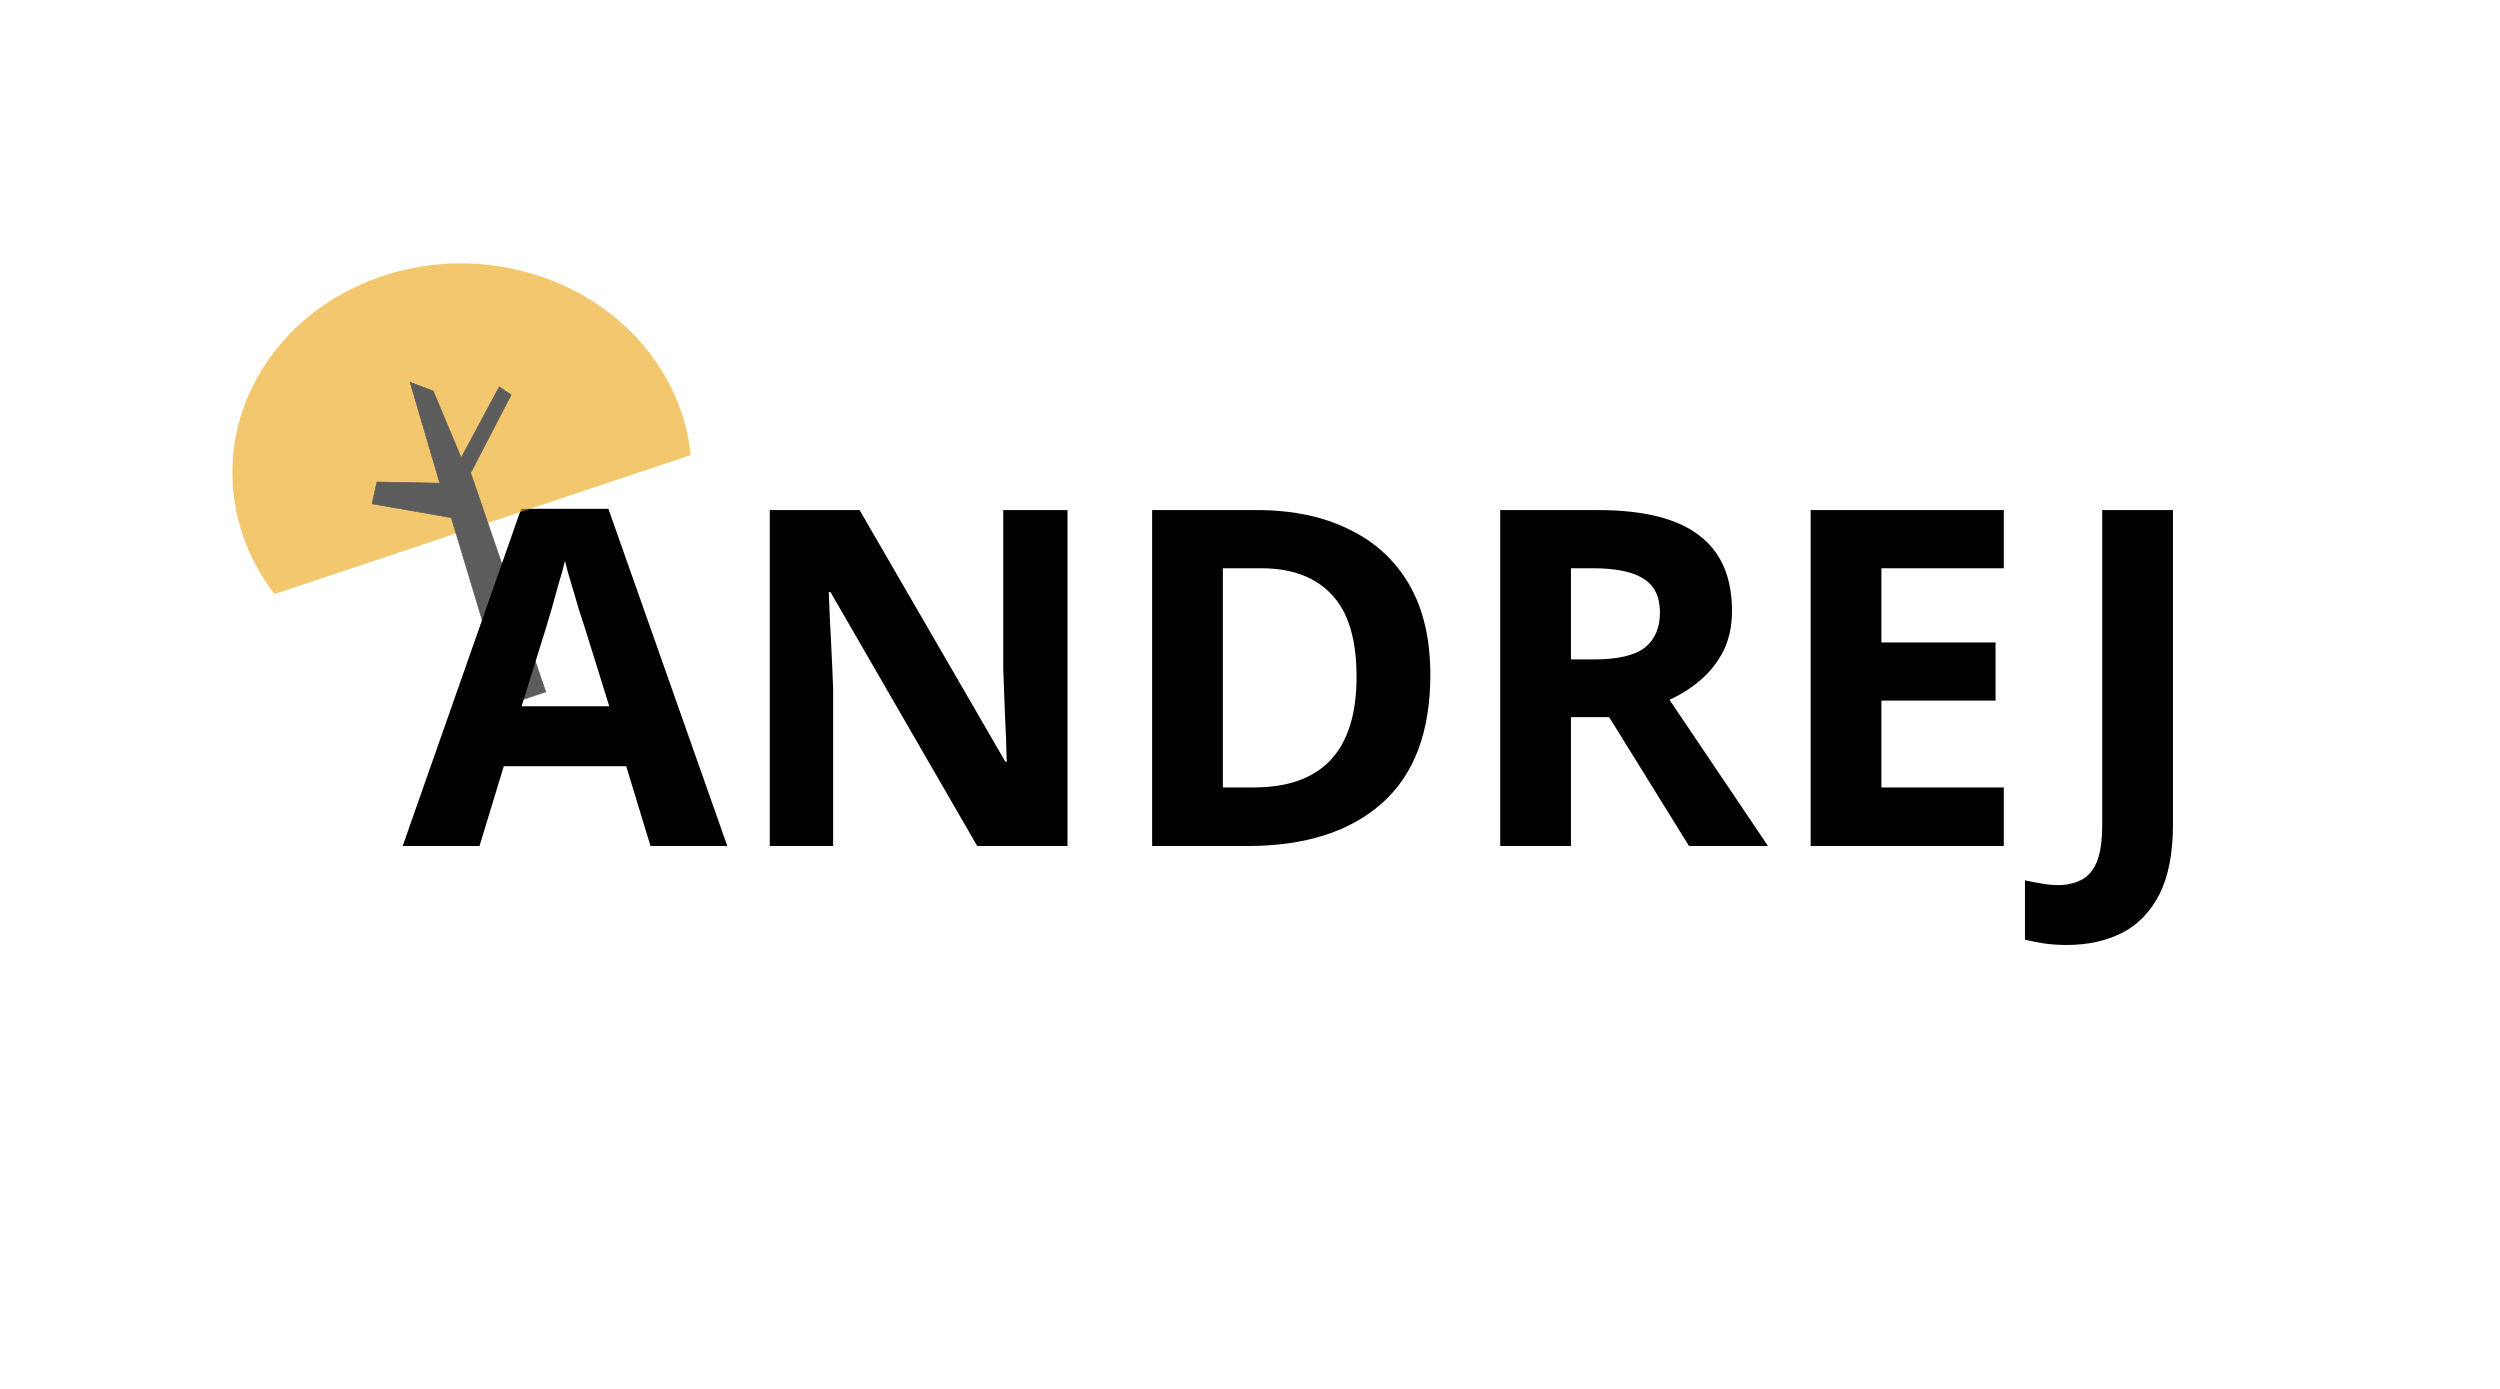
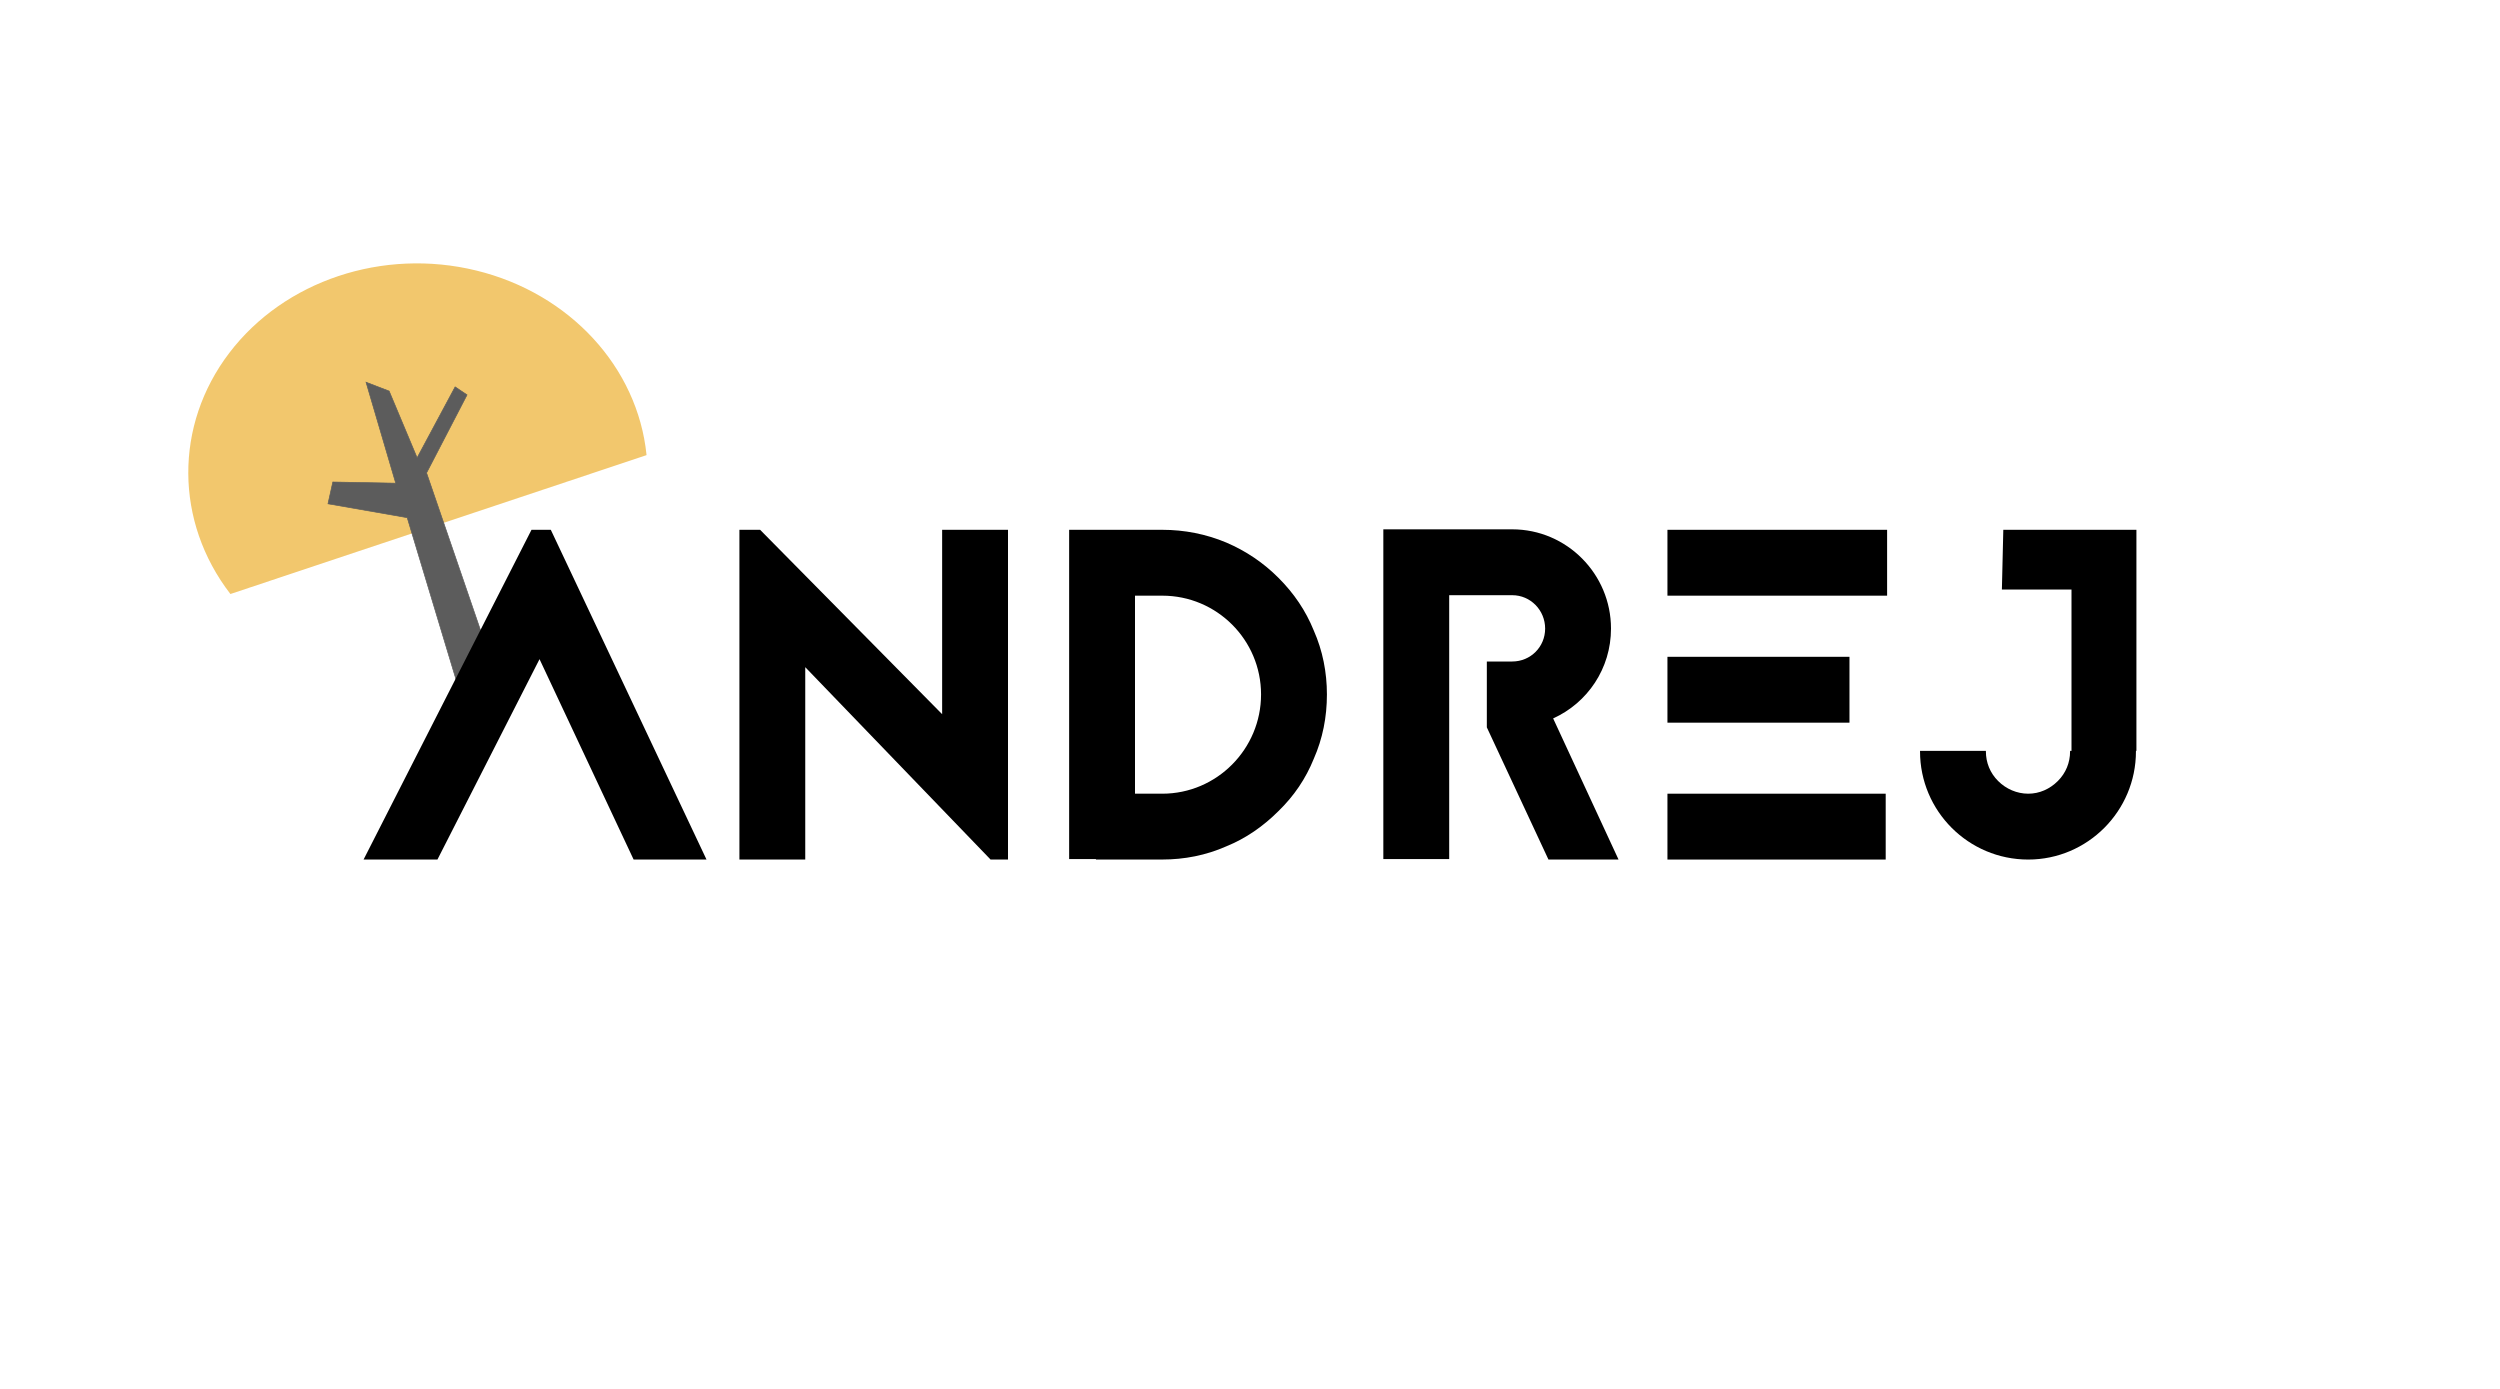
<svg xmlns="http://www.w3.org/2000/svg" width="90mm" height="50mm" viewBox="0 0 90 50" version="1.1" id="svg4866">
  <defs id="defs4860" />
  <g id="layer1">
    <g style="opacity:1" transform="matrix(0.5036231,0,0,0.5036231,20.48554,8.06994)" id="g8950" />
    <text xml:space="preserve" style="font-style:normal;font-variant:normal;font-weight:bold;font-stretch:normal;font-size:6.161px;line-height:1.25;font-family:sans-serif;-inkscape-font-specification:'sans-serif Bold';letter-spacing:0px;word-spacing:0px;fill:#000000;fill-opacity:1;stroke:none;stroke-width:0.154" x="-33.475" y="27.776" id="text8026-6-3-6">
      <tspan id="tspan8024-6-5-7" x="-33.475" y="27.776" style="font-style:normal;font-variant:normal;font-weight:normal;font-stretch:normal;font-size:14.787px;font-family:'Jaapokki subtract';-inkscape-font-specification:'Jaapokki subtract';stroke-width:0.154" />
    </text>
-     <text id="text3052-2-2" y="30.457" x="14.495" style="font-style:normal;font-variant:normal;font-weight:bold;font-stretch:normal;font-size:16.933px;line-height:1.25;font-family:'Jaapokki subtract';-inkscape-font-specification:'Jaapokki subtract, Bold';font-variant-ligatures:normal;font-variant-caps:normal;font-variant-numeric:normal;font-variant-east-asian:normal;stroke-width:0.265" xml:space="preserve">
-       <tspan style="font-style:normal;font-variant:normal;font-weight:bold;font-stretch:normal;font-size:16.933px;font-family:'Jaapokki subtract';-inkscape-font-specification:'Jaapokki subtract, Bold';font-variant-ligatures:normal;font-variant-caps:normal;font-variant-numeric:normal;font-variant-east-asian:normal;stroke-width:0.265" y="30.457" x="14.495" id="tspan3050-5-67">ANDREJ</tspan>
-     </text>
-     <g id="g1730-3-4" transform="matrix(0.08639551,-0.02883798,0.02883798,0.08639551,23.64533,0.568957)" style="opacity:0.639">
+     <g style="font-style:normal;font-variant:normal;font-weight:bold;font-stretch:normal;font-size:16.933px;line-height:1.25;font-family:'Jaapokki subtract';-inkscape-font-specification:'Jaapokki subtract, Bold';font-variant-ligatures:normal;font-variant-caps:normal;font-variant-numeric:normal;font-variant-east-asian:normal;stroke-width:0.265" id="text3052-2-2" aria-label="ANDREJ">
+       <path id="path22491" style="font-style:normal;font-variant:normal;font-weight:bold;font-stretch:normal;font-size:16.933px;font-family:'Jaapokki subtract';-inkscape-font-specification:'Jaapokki subtract, Bold';font-variant-ligatures:normal;font-variant-caps:normal;font-variant-numeric:normal;font-variant-east-asian:normal;stroke-width:0.265" d="m 19.134,19.073 -6.045,11.87 h 2.659 l 3.675,-7.214 3.387,7.214 H 25.434 L 19.829,19.073 Z" />
+       <path id="path22493" style="font-style:normal;font-variant:normal;font-weight:bold;font-stretch:normal;font-size:16.933px;font-family:'Jaapokki subtract';-inkscape-font-specification:'Jaapokki subtract, Bold';font-variant-ligatures:normal;font-variant-caps:normal;font-variant-numeric:normal;font-variant-east-asian:normal;stroke-width:0.265" d="m 35.661,30.944 -6.672,-6.926 v 6.926 H 26.619 V 19.073 h 0.745 l 6.553,6.638 v -6.638 h 2.371 v 11.87 z" />
+       <path id="path22495" style="font-style:normal;font-variant:normal;font-weight:bold;font-stretch:normal;font-size:16.933px;font-family:'Jaapokki subtract';-inkscape-font-specification:'Jaapokki subtract, Bold';font-variant-ligatures:normal;font-variant-caps:normal;font-variant-numeric:normal;font-variant-east-asian:normal;stroke-width:0.265" d="m 38.489,19.073 v 11.853 h 0.965 v 0.017 h 2.388 c 0.796,0 1.575,-0.152 2.303,-0.474 0.711,-0.288 1.338,-0.728 1.88,-1.27 0.559,-0.542 0.982,-1.168 1.27,-1.88 C 47.616,26.592 47.769,25.813 47.769,25 c 0,-0.796 -0.152,-1.575 -0.474,-2.303 C 47.007,21.986 46.583,21.359 46.024,20.801 45.483,20.259 44.856,19.835 44.145,19.531 43.417,19.226 42.638,19.073 41.842,19.073 Z m 2.371,9.5 v -7.129 h 0.982 c 1.964,0 3.556,1.592 3.556,3.556 0,1.964 -1.592,3.573 -3.556,3.573 z" />
+       <path id="path22497" style="font-style:normal;font-variant:normal;font-weight:bold;font-stretch:normal;font-size:16.933px;font-family:'Jaapokki subtract';-inkscape-font-specification:'Jaapokki subtract, Bold';font-variant-ligatures:normal;font-variant-caps:normal;font-variant-numeric:normal;font-variant-east-asian:normal;stroke-width:0.265" d="m 54.44,21.427 c 0.66,0 1.185,0.542 1.185,1.202 0,0.66 -0.525,1.185 -1.185,1.185 h -0.914 v 2.371 l 2.218,4.758 h 2.523 l -2.354,-5.08 c 1.236,-0.559 2.083,-1.795 2.083,-3.234 0,-1.964 -1.592,-3.573 -3.556,-3.573 h -4.64 v 11.87 h 2.371 v -9.5 z" />
+       <path id="path22499" style="font-style:normal;font-variant:normal;font-weight:bold;font-stretch:normal;font-size:16.933px;font-family:'Jaapokki subtract';-inkscape-font-specification:'Jaapokki subtract, Bold';font-variant-ligatures:normal;font-variant-caps:normal;font-variant-numeric:normal;font-variant-east-asian:normal;stroke-width:0.265" d="m 67.936,19.073 h -7.908 v 2.371 h 7.908 z m -7.908,6.943 h 6.553 v -2.371 h -6.553 z m 0,4.928 h 7.857 v -2.371 h -7.857 z" />
+       <path id="path22501" style="font-style:normal;font-variant:normal;font-weight:bold;font-stretch:normal;font-size:16.933px;font-family:'Jaapokki subtract';-inkscape-font-specification:'Jaapokki subtract, Bold';font-variant-ligatures:normal;font-variant-caps:normal;font-variant-numeric:normal;font-variant-east-asian:normal;stroke-width:0.265" d="m 72.119,19.073 -0.051,2.151 h 2.506 v 5.808 h -0.051 v 0.017 c 0,0.406 -0.152,0.779 -0.44,1.067 -0.288,0.288 -0.66,0.457 -1.067,0.457 -0.406,0 -0.796,-0.169 -1.084,-0.457 -0.288,-0.288 -0.44,-0.66 -0.44,-1.067 v -0.017 h -2.371 v 0.017 c 0,2.151 1.744,3.895 3.895,3.895 2.134,0 3.878,-1.744 3.878,-3.895 v -0.017 h 0.017 v -7.959 z" />
+     </g>
+     <g id="g1730-3-4" transform="matrix(0.08639551,-0.02883798,0.02883798,0.08639551,22.05783,0.568957)" style="opacity:0.639">
      <path transform="matrix(0.9708448,0.2397091,-0.2201293,0.9754707,0,0)" d="M -173.248,215.759 A 90.664,83.138 0 0 1 -164.183,120.75 90.664,83.138 0 0 1 -63.721,96.066 90.664,83.138 0 0 1 -4.066,174.19" id="path1631-6-3" style="opacity:1;fill:#eaa81b;fill-opacity:1;stroke-width:0.336" />
      <path id="path1661-1-14" d="m -138.339,106.5 7.552,6.219 2.142,28.513 23.125,-21.835 3.467,4.49 -24.946,24.19 0.756,91.47 h -15.875 l 2.268,-77.107 -27.97,-15.119 4.536,-7.56 23.435,8.315 z" style="fill:#000000;fill-opacity:1;stroke:#000000;stroke-width:0.265px;stroke-linecap:butt;stroke-linejoin:miter;stroke-opacity:1" />
    </g>
  </g>
</svg>
